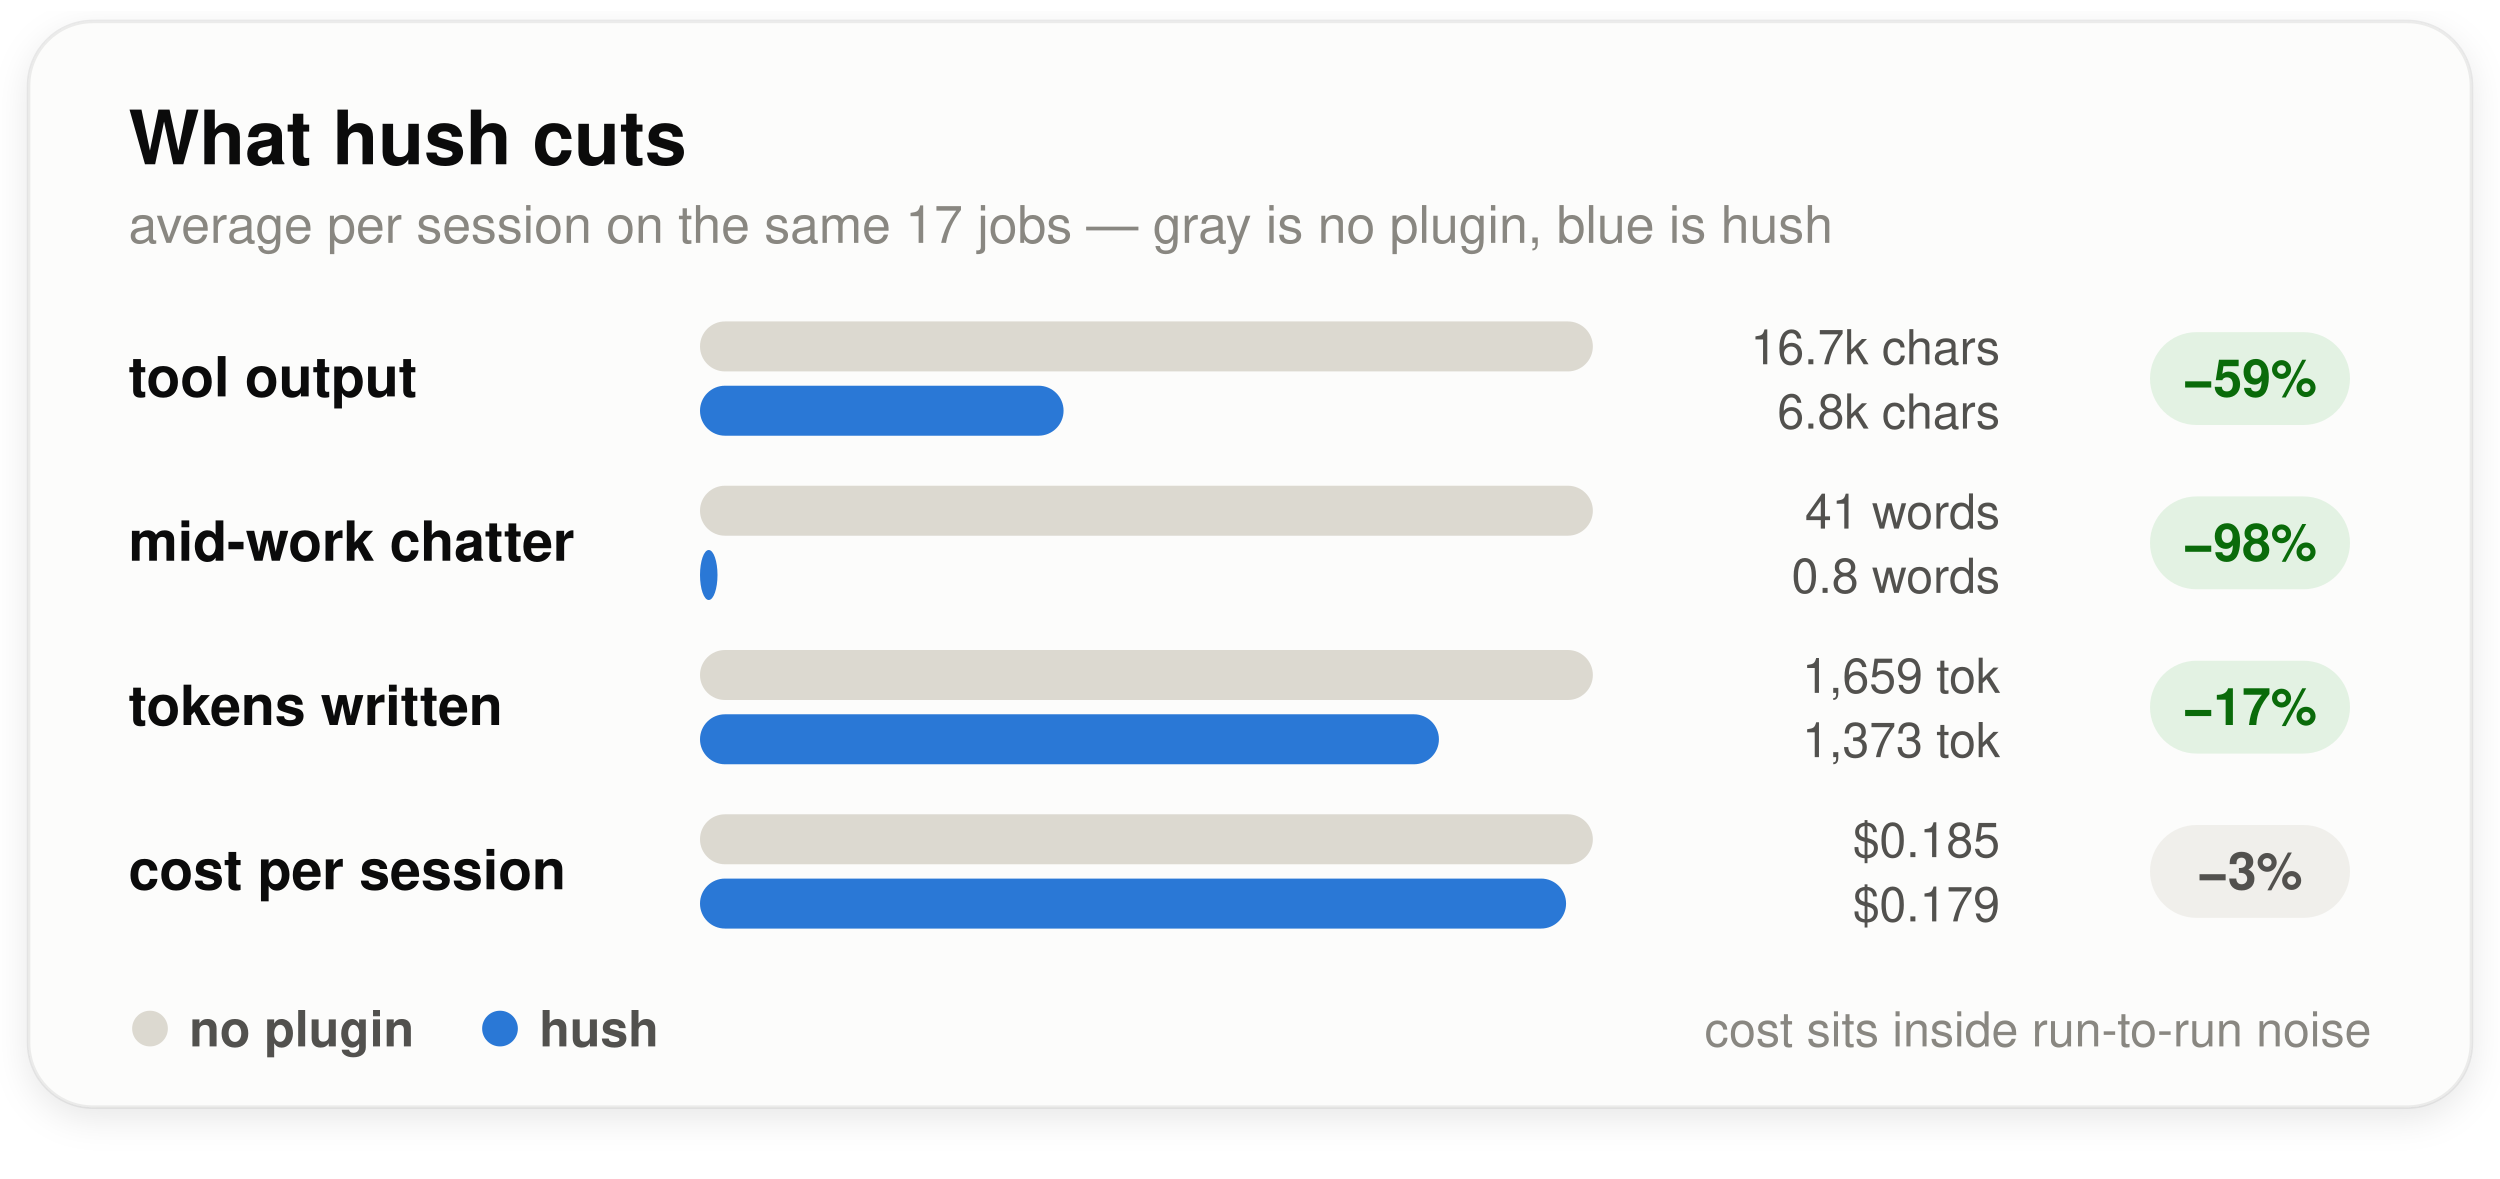
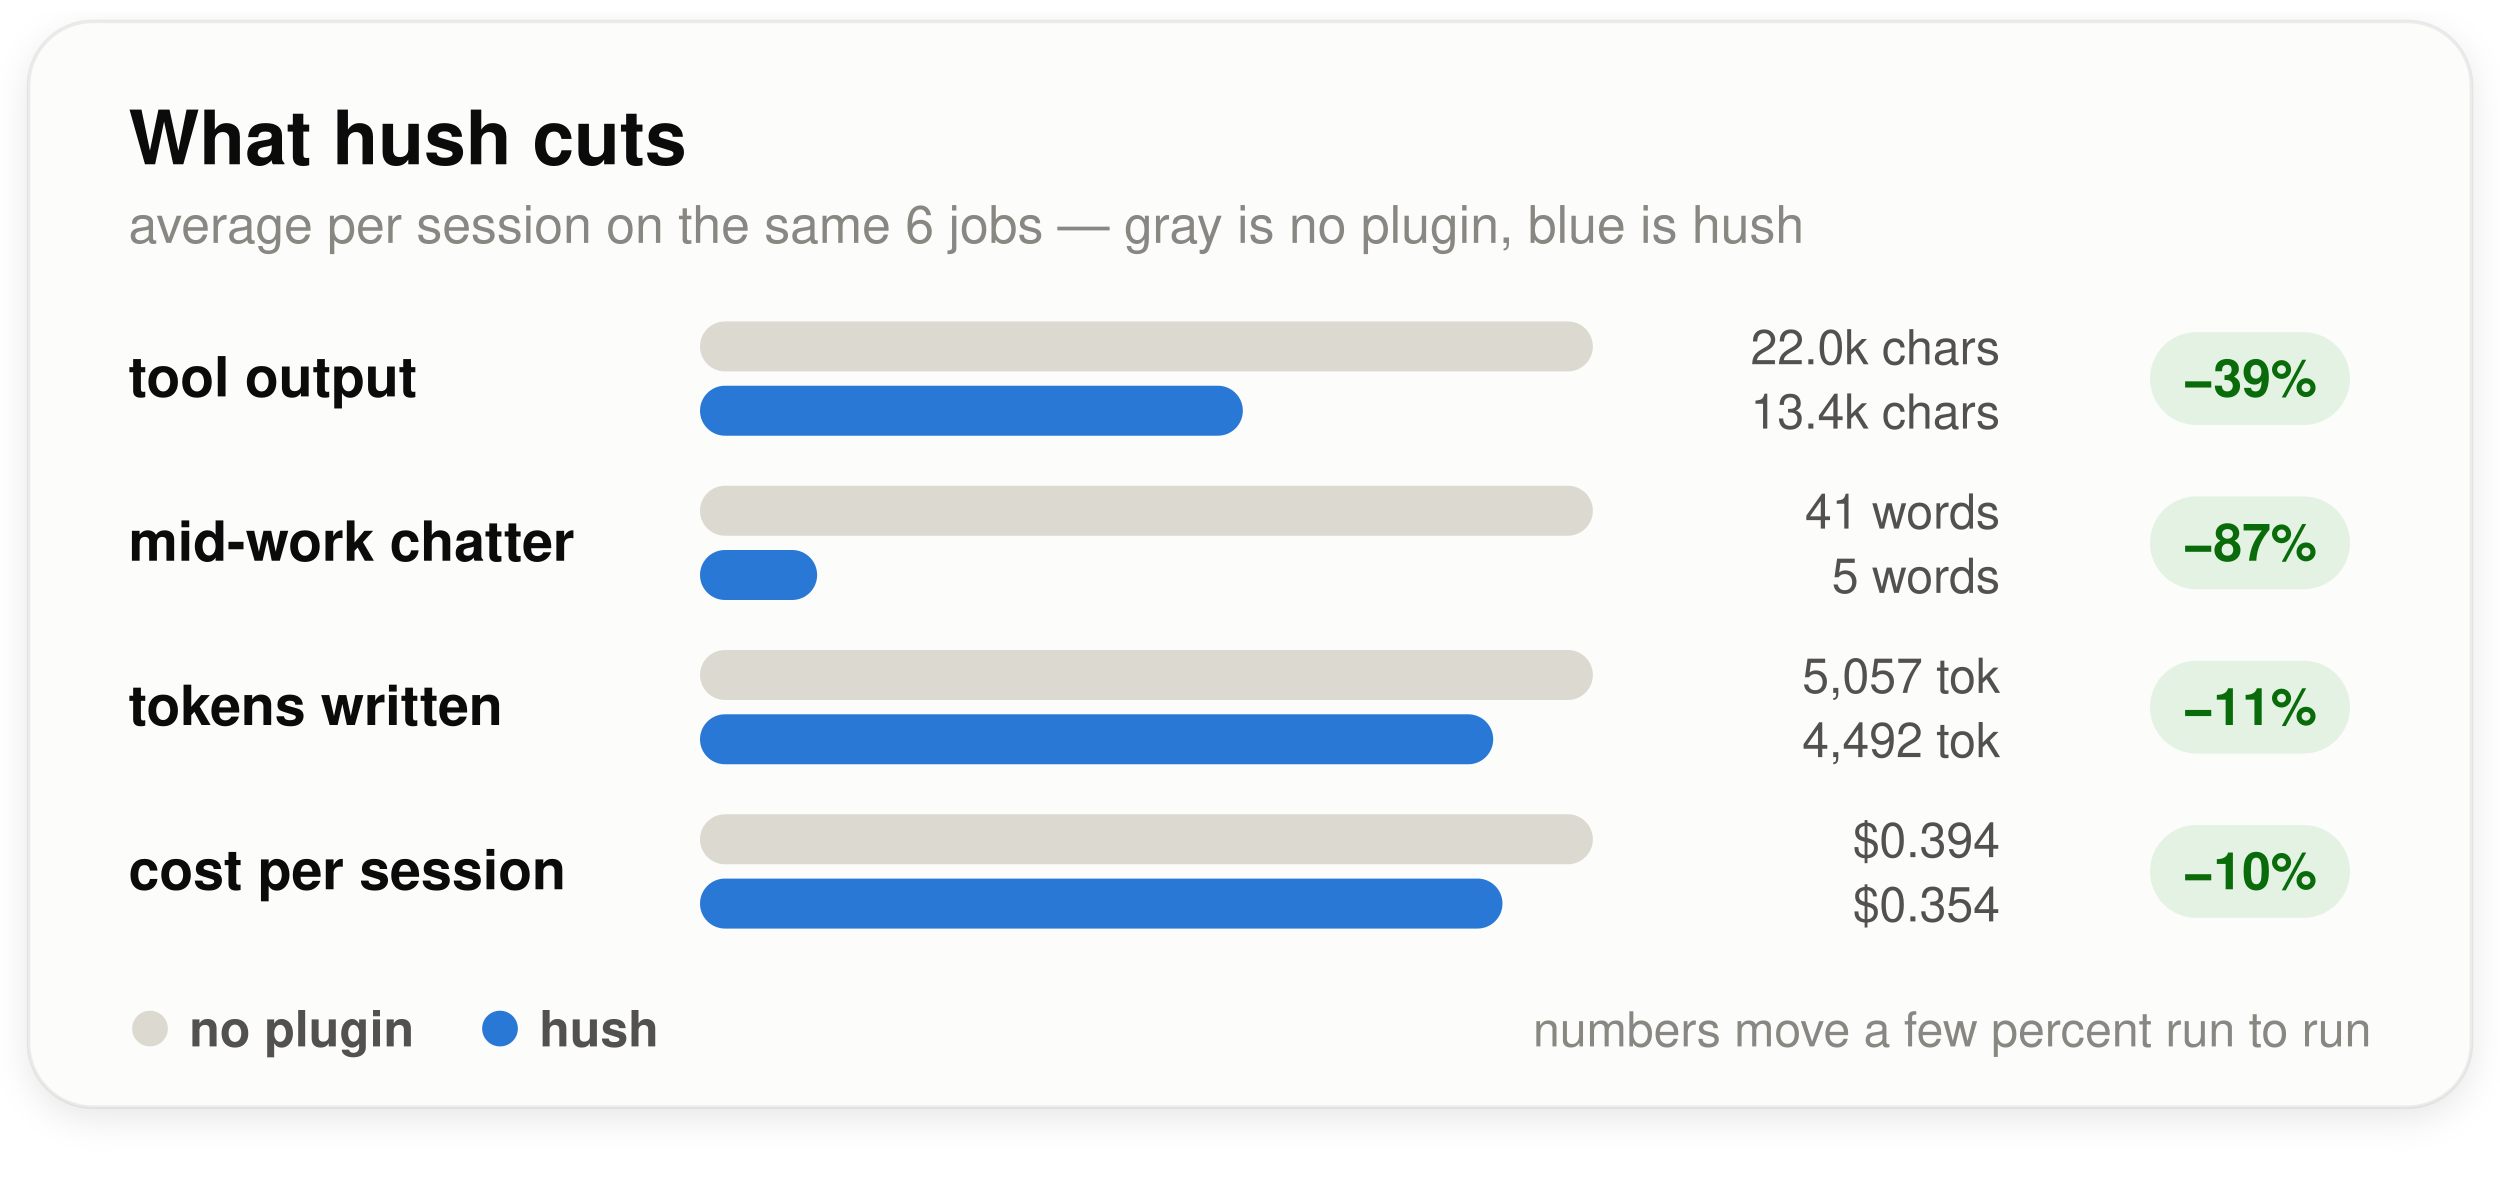
- <svg xmlns="http://www.w3.org/2000/svg" viewBox="0 0 700 330" font-family="-apple-system,BlinkMacSystemFont,'Segoe UI',Helvetica,Arial,sans-serif" role="img" aria-label="What hush cuts, averaged per session over the same 17 jobs on Sonnet. Tool output: no plugin 16.7k characters, hush 6.8k, 59% less. Chatter before the answer: 41 words against 0.8 words, 98% less. Tokens the model wrote: 1,659 against 1,373, 17% less. Cost per session: $0.185 against $0.179, 3% less, which sits inside run-to-run noise.">
+ <svg xmlns="http://www.w3.org/2000/svg" viewBox="0 0 700 330" font-family="-apple-system,BlinkMacSystemFont,'Segoe UI',Helvetica,Arial,sans-serif" role="img" aria-label="What hush cuts, averaged per session over the same 6 jobs on Sonnet. Tool output: no plugin 22.0k characters, hush 13.4k, 39% less. Chatter before the answer: 41 words against 5 words, 87% less. Tokens the model wrote: 5,057 against 4,492, 11% less. Cost per session: $0.394 against $0.354, 10% less.">
  <style>.card{fill:#fcfcfb}.card{stroke:rgba(11,11,11,.07)}.ink{fill:#0b0b0b}.ink2{fill:#52514e}.mut{fill:#898781}.bp{fill:#dcd9d0}.cw{fill:#e3f2e3}.cwt{fill:#0a6b0a}.cf{fill:#f0efeb}.cft{fill:#52514e}.ac{fill:#2a78d6}@media(prefers-color-scheme:dark){.card{fill:#161b22}.card{stroke:#30363d}.ink{fill:#e6edf3}.ink2{fill:#b0b8c0}.mut{fill:#9198a1}.bp{fill:#3d3c37}.cw{fill:#17301f}.cwt{fill:#3fb950}.cf{fill:#2b2b29}.cft{fill:#9198a1}.ac{fill:#4c9be8}}</style>
  <filter id="s" x="-20%" y="-20%" width="140%" height="140%">
    <feDropShadow dx="0" dy="3" stdDeviation="5" flood-color="#0b0b0b" flood-opacity=".10" />
  </filter>
  <rect class="card" x="8" y="6" width="684" height="304" rx="18" filter="url(#s)" />
  <text class="ink" x="36" y="46" font-size="21" font-weight="800">What hush cuts</text>
-   <text class="mut" x="36" y="68" font-size="14.5">average per session on the same 17 jobs — gray is no plugin, blue is hush</text>
+   <text class="mut" x="36" y="68" font-size="14.5">average per session on the same 6 jobs — gray is no plugin, blue is hush</text>
  <text class="ink" x="36" y="111" font-size="15.5" font-weight="600">tool output</text>
  <rect class="bp" x="196" y="90" width="250" height="14" rx="7" />
-   <text class="ink2" x="560" y="102" font-size="13.5" text-anchor="end">16.7k chars</text>
-   <rect class="ac" x="196" y="108" width="101.8" height="14" rx="7" />
-   <text class="ink2" x="560" y="120" font-size="13.5" text-anchor="end">6.8k chars</text>
+   <text class="ink2" x="560" y="102" font-size="13.5" text-anchor="end">22.0k chars</text>
+   <rect class="ac" x="196" y="108" width="152" height="14" rx="7" />
+   <text class="ink2" x="560" y="120" font-size="13.5" text-anchor="end">13.4k chars</text>
  <rect class="cw" x="602" y="93" width="56" height="26" rx="13" />
-   <text class="cwt" x="630" y="111" font-size="14.5" font-weight="800" text-anchor="middle">−59%</text>
+   <text class="cwt" x="630" y="111" font-size="14.5" font-weight="800" text-anchor="middle">−39%</text>
  <text class="ink" x="36" y="157" font-size="15.5" font-weight="600">mid-work chatter</text>
  <rect class="bp" x="196" y="136" width="250" height="14" rx="7" />
  <text class="ink2" x="560" y="148" font-size="13.5" text-anchor="end">41 words</text>
-   <rect class="ac" x="196" y="154" width="4.9" height="14" rx="7" />
-   <text class="ink2" x="560" y="166" font-size="13.5" text-anchor="end">0.8 words</text>
+   <rect class="ac" x="196" y="154" width="32.8" height="14" rx="7" />
+   <text class="ink2" x="560" y="166" font-size="13.5" text-anchor="end">5 words</text>
  <rect class="cw" x="602" y="139" width="56" height="26" rx="13" />
-   <text class="cwt" x="630" y="157" font-size="14.5" font-weight="800" text-anchor="middle">−98%</text>
+   <text class="cwt" x="630" y="157" font-size="14.5" font-weight="800" text-anchor="middle">−87%</text>
  <text class="ink" x="36" y="203" font-size="15.5" font-weight="600">tokens written</text>
  <rect class="bp" x="196" y="182" width="250" height="14" rx="7" />
-   <text class="ink2" x="560" y="194" font-size="13.5" text-anchor="end">1,659 tok</text>
-   <rect class="ac" x="196" y="200" width="206.9" height="14" rx="7" />
-   <text class="ink2" x="560" y="212" font-size="13.5" text-anchor="end">1,373 tok</text>
+   <text class="ink2" x="560" y="194" font-size="13.5" text-anchor="end">5,057 tok</text>
+   <rect class="ac" x="196" y="200" width="222.1" height="14" rx="7" />
+   <text class="ink2" x="560" y="212" font-size="13.5" text-anchor="end">4,492 tok</text>
  <rect class="cw" x="602" y="185" width="56" height="26" rx="13" />
-   <text class="cwt" x="630" y="203" font-size="14.5" font-weight="800" text-anchor="middle">−17%</text>
+   <text class="cwt" x="630" y="203" font-size="14.5" font-weight="800" text-anchor="middle">−11%</text>
  <text class="ink" x="36" y="249" font-size="15.5" font-weight="600">cost per session</text>
  <rect class="bp" x="196" y="228" width="250" height="14" rx="7" />
-   <text class="ink2" x="560" y="240" font-size="13.5" text-anchor="end">$0.185</text>
-   <rect class="ac" x="196" y="246" width="242.5" height="14" rx="7" />
-   <text class="ink2" x="560" y="258" font-size="13.5" text-anchor="end">$0.179</text>
-   <rect class="cf" x="602" y="231" width="56" height="26" rx="13" />
-   <text class="cft" x="630" y="249" font-size="14.5" font-weight="800" text-anchor="middle">−3%</text>
+   <text class="ink2" x="560" y="240" font-size="13.5" text-anchor="end">$0.394</text>
+   <rect class="ac" x="196" y="246" width="224.7" height="14" rx="7" />
+   <text class="ink2" x="560" y="258" font-size="13.5" text-anchor="end">$0.354</text>
+   <rect class="cw" x="602" y="231" width="56" height="26" rx="13" />
+   <text class="cwt" x="630" y="249" font-size="14.5" font-weight="800" text-anchor="middle">−10%</text>
  <circle class="bp" cx="42" cy="288" r="5" />
  <text class="ink2" x="53" y="293" font-size="14" font-weight="600">no plugin</text>
  <circle class="ac" cx="140" cy="288" r="5" />
  <text class="ink2" x="151" y="293" font-size="14" font-weight="600">hush</text>
-   <text class="mut" x="664" y="293" font-size="13.5" text-anchor="end">cost sits inside run-to-run noise</text>
+   <text class="mut" x="664" y="293" font-size="13.5" text-anchor="end">numbers move a few percent run to run</text>
</svg>
